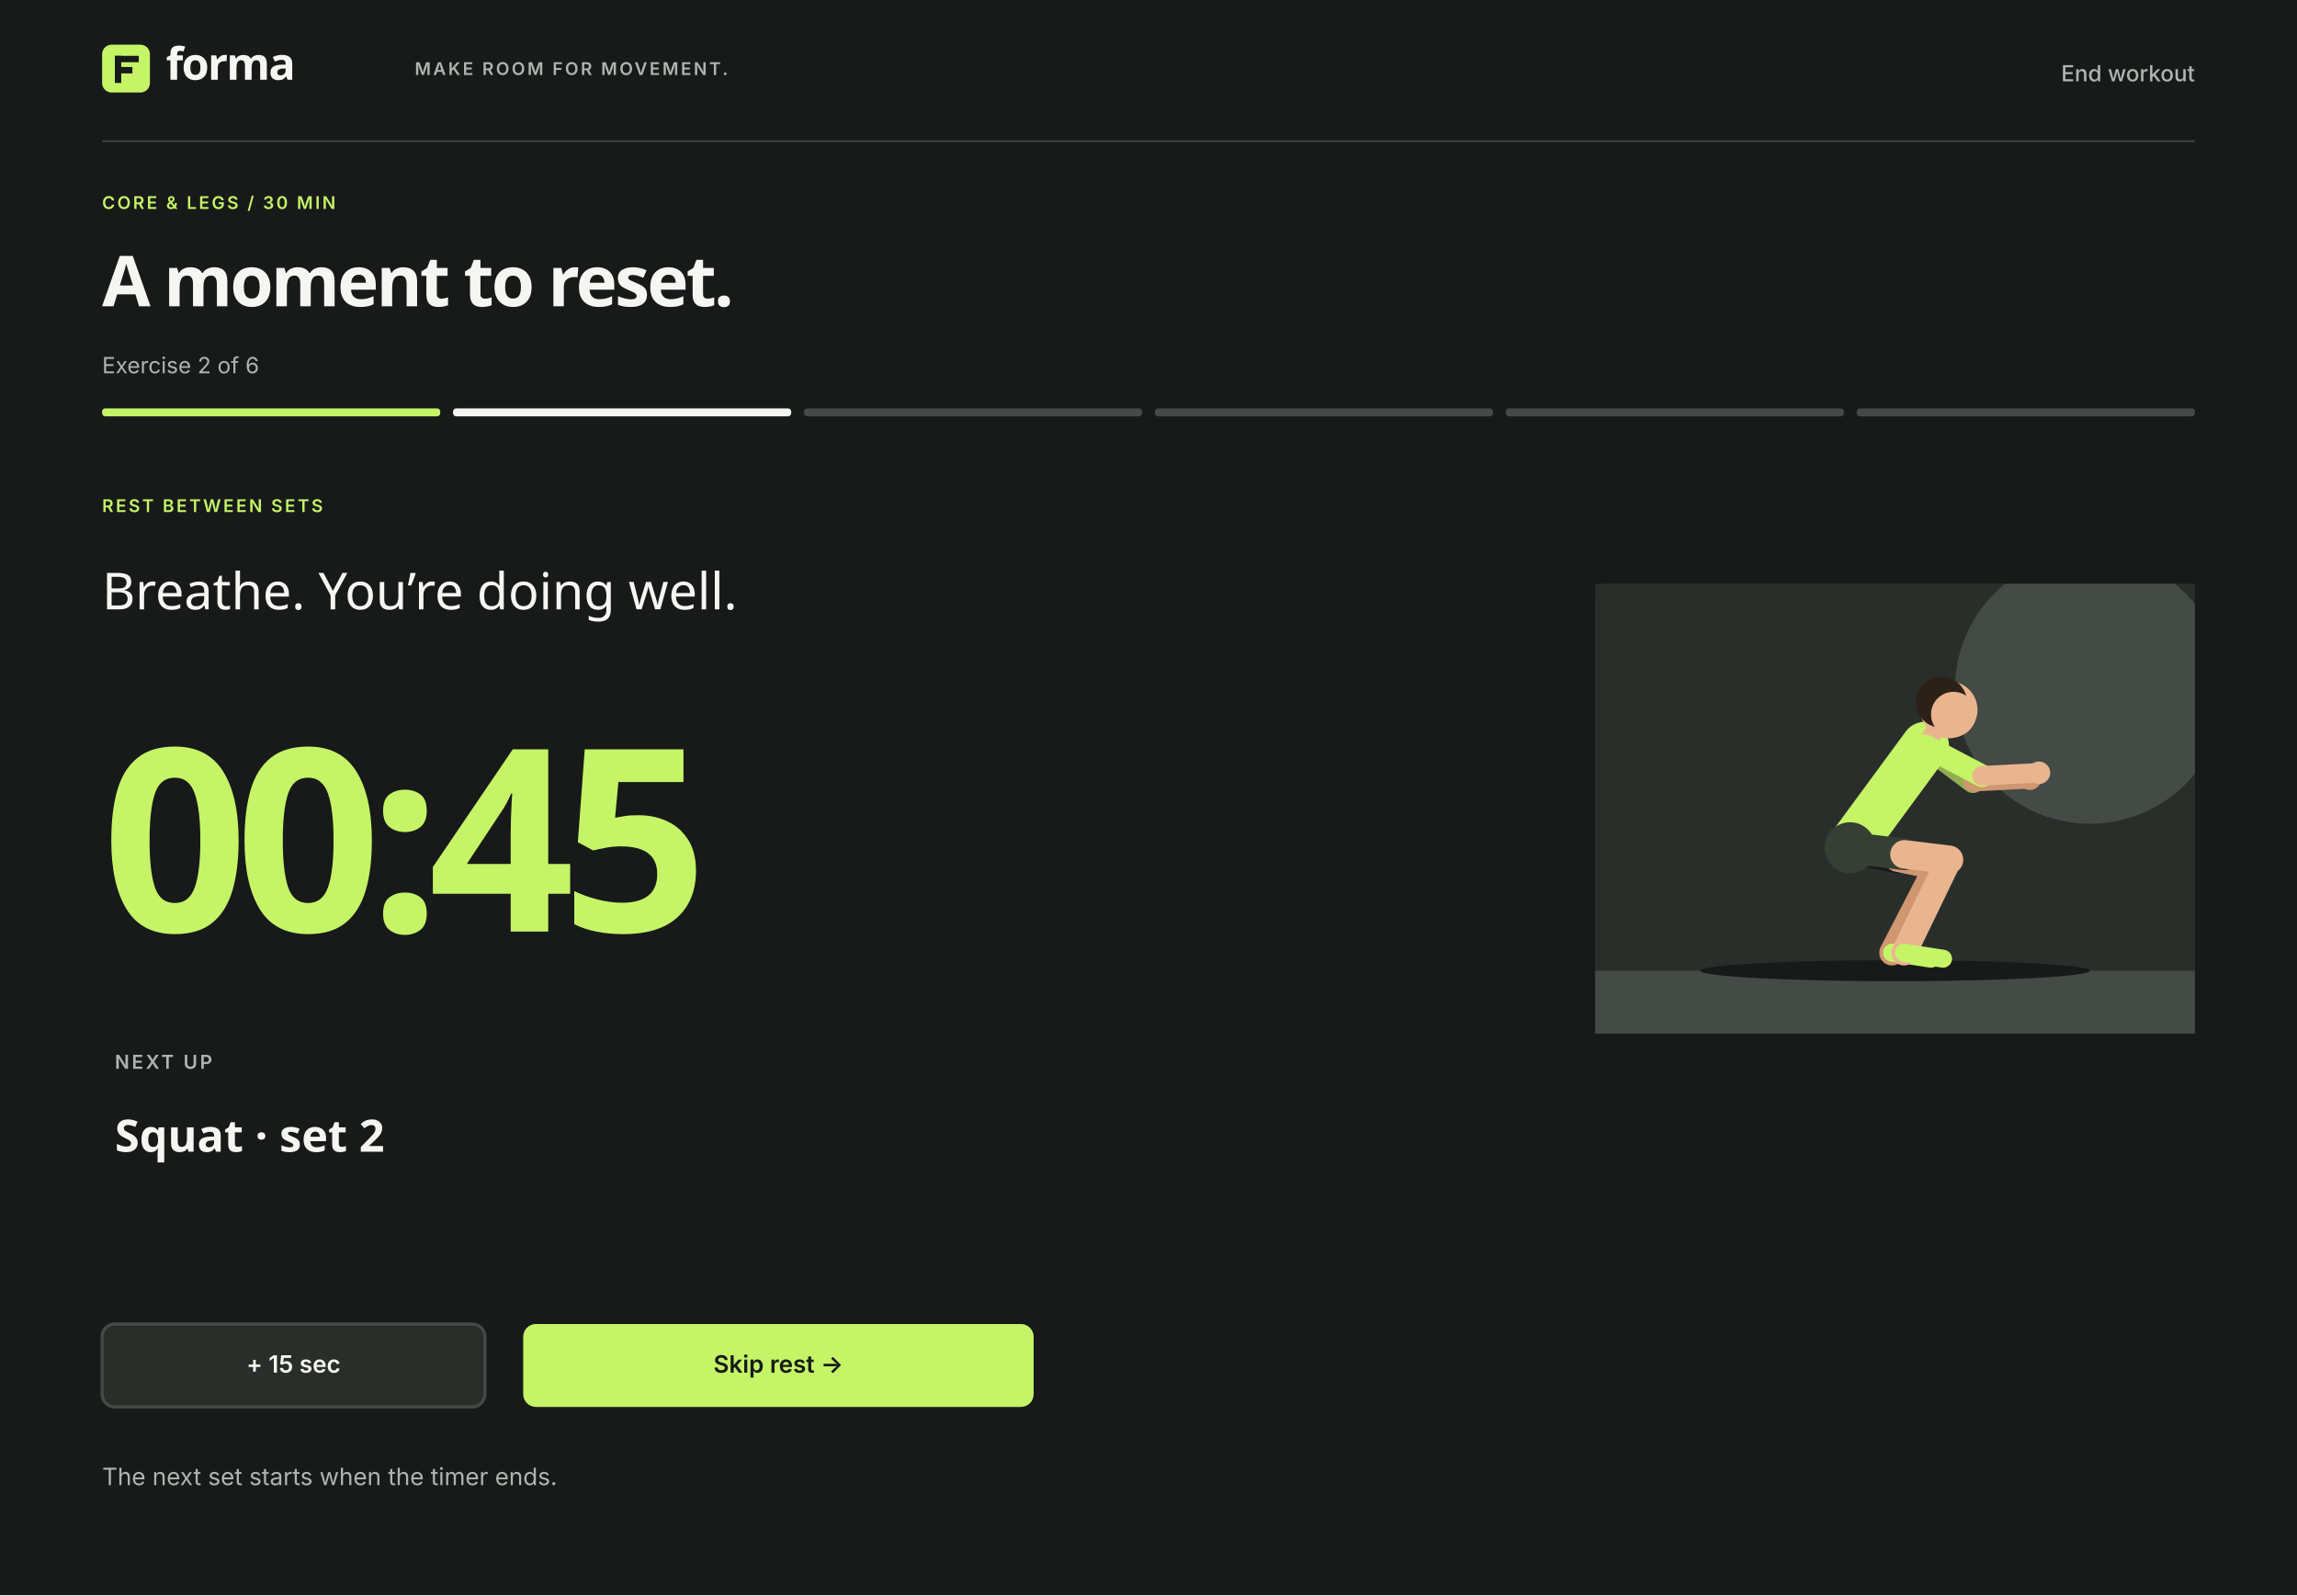
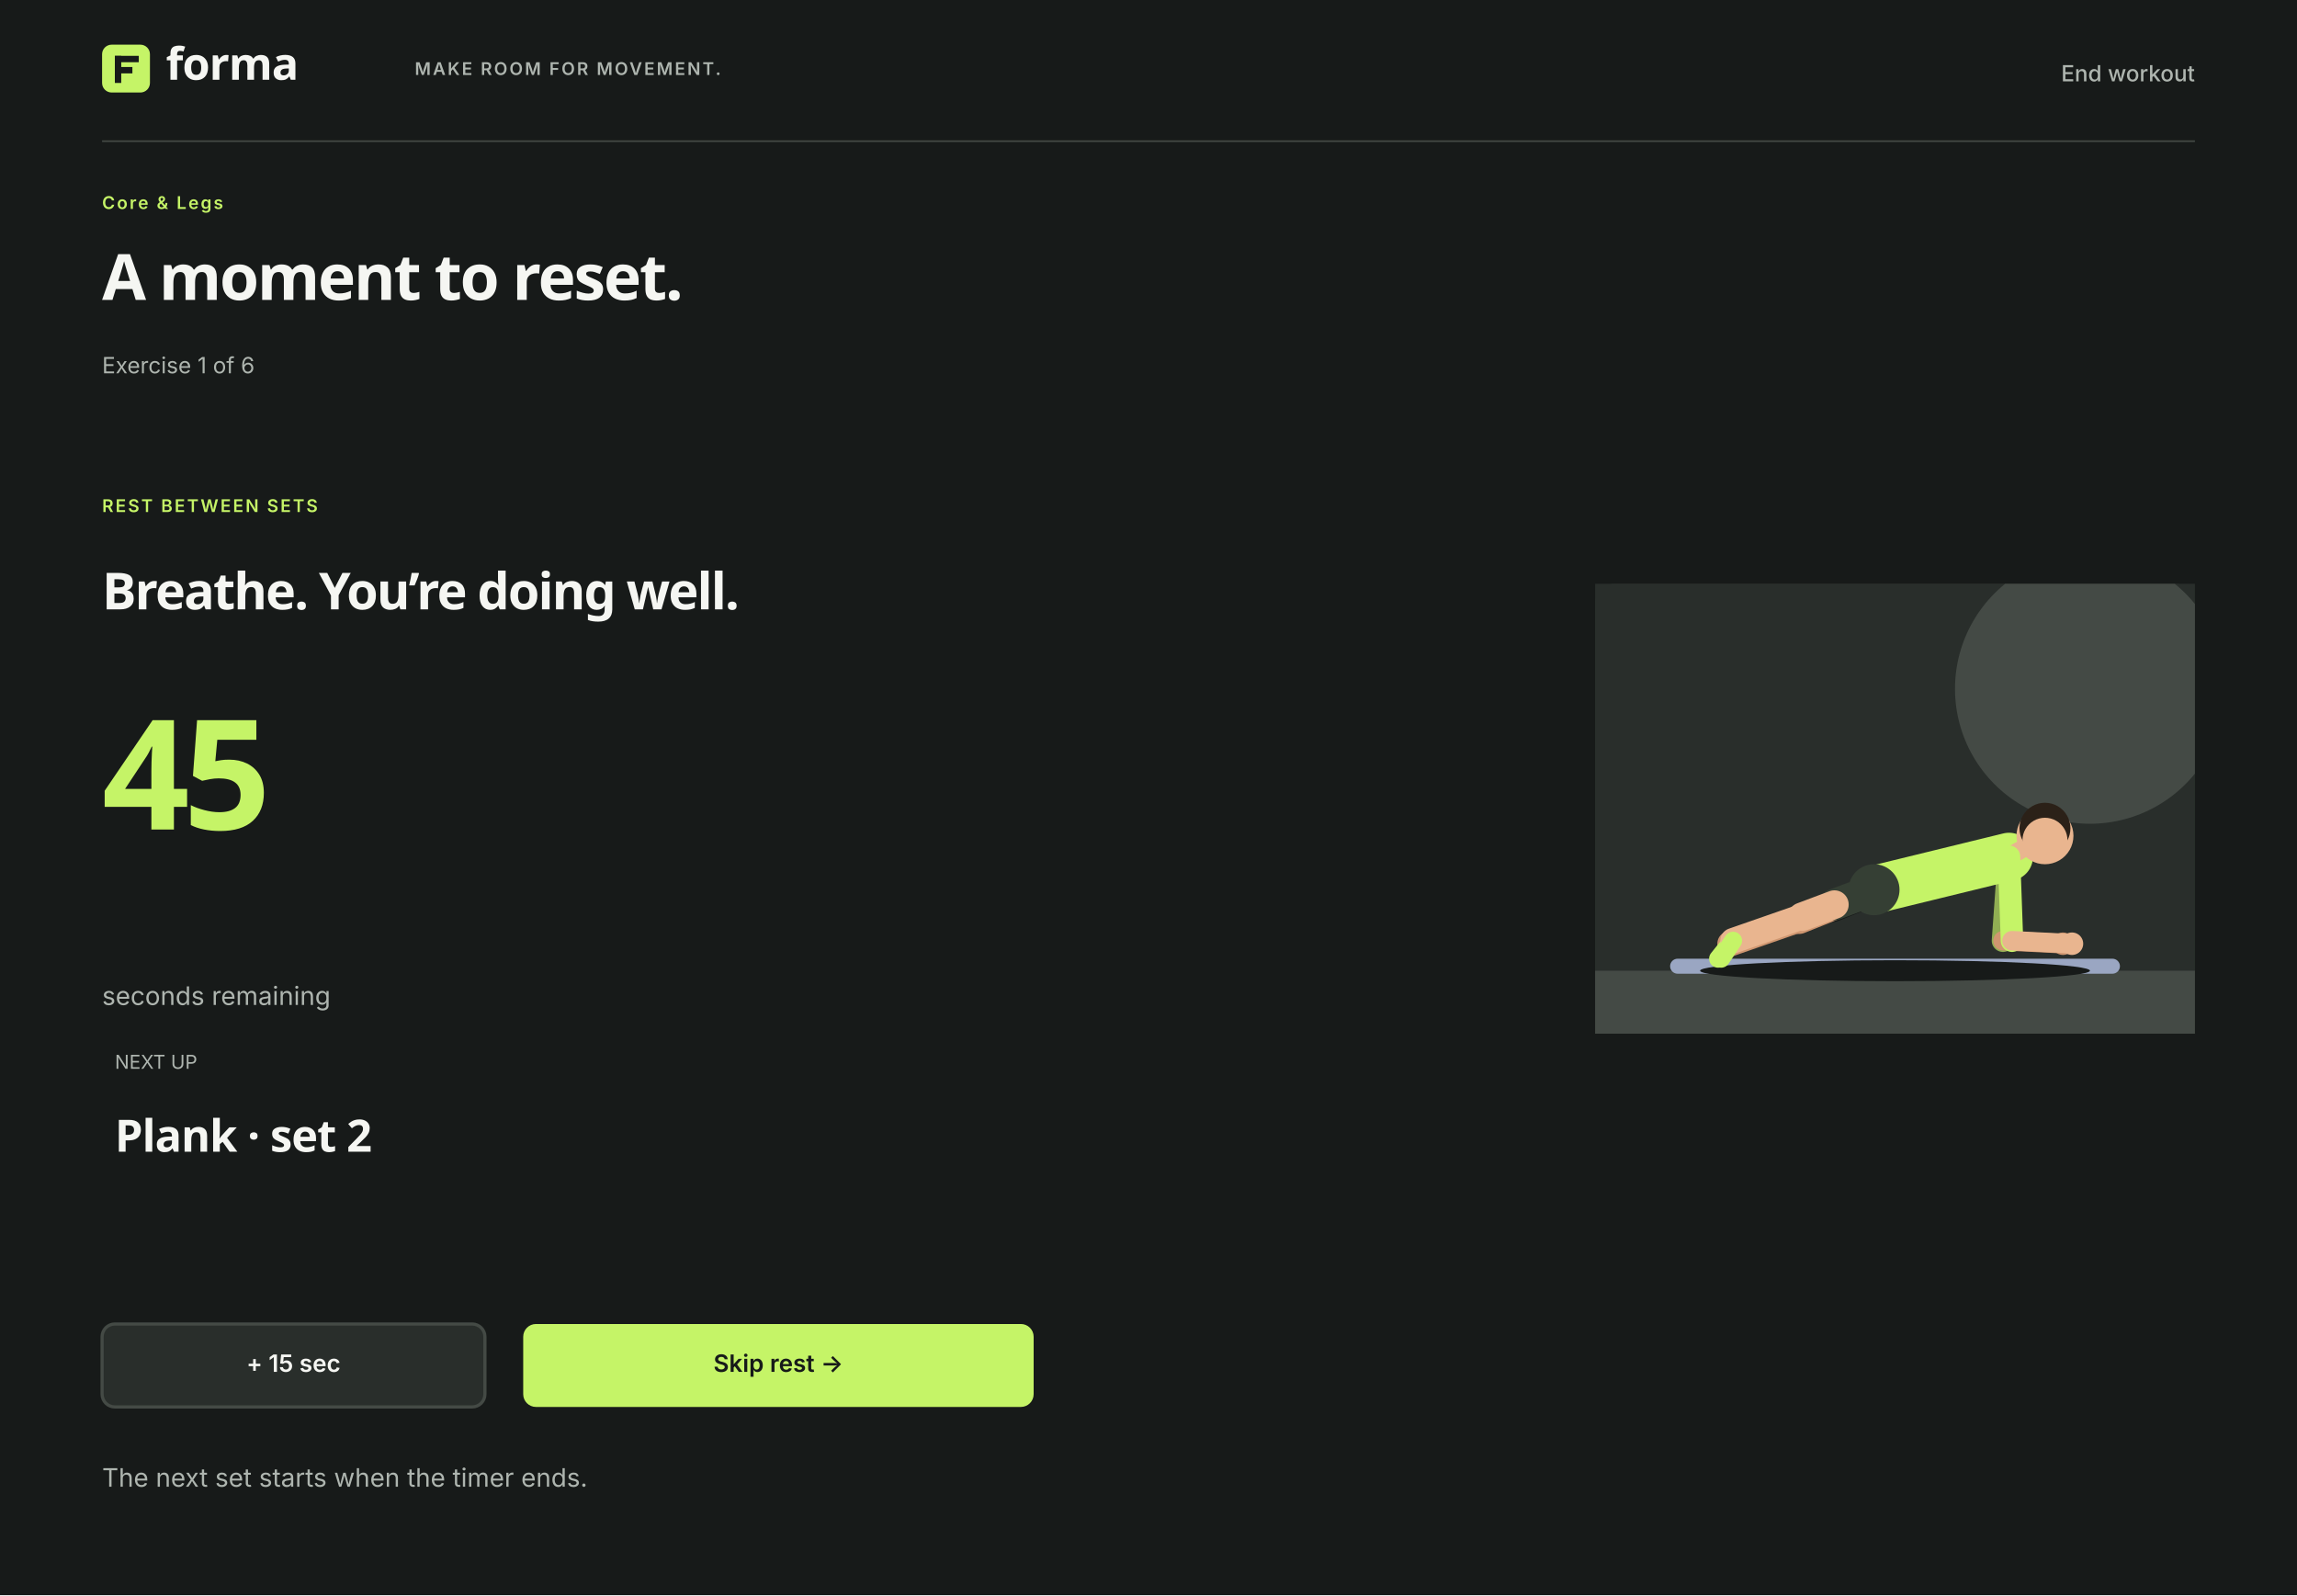
<svg xmlns="http://www.w3.org/2000/svg" width="1440" height="1000" viewBox="0 0 1440 1000">
  <defs>
    <clipPath id="clip0">
      <rect width="1440" height="1000" />
    </clipPath>
    <clipPath id="clip1">
      <rect width="30" height="30" />
    </clipPath>
    <clipPath id="clip2">
      <rect width="376" height="282" />
    </clipPath>
    <clipPath id="clip3">
      <rect width="376" height="282" />
    </clipPath>
  </defs>
  <g>
    <rect width="1440" height="1000" fill="#171A19" />
    <g clip-path="url(#clip0)">
      <g transform="translate(64, 28)">
        <rect width="30" height="30" rx="6" ry="6" fill="#C5F467" />
        <g clip-path="url(#clip1)">
          <g transform="translate(8, 7)">
            <rect width="4" height="17" fill="#171A19" />
          </g>
          <g transform="translate(8, 7)">
            <rect width="15" height="4" fill="#171A19" />
          </g>
          <g transform="translate(8, 14)">
            <rect width="11" height="4" fill="#171A19" />
          </g>
        </g>
      </g>
      <g transform="translate(104, 22)">
-         <text x="0" y="28" font-family="Space Grotesk" font-size="28" font-weight="700" fill="#F5F6F2" letter-spacing="-1">forma</text>
+         <text x="0" y="28" font-family="Space Grotesk" font-size="28" font-weight="600" fill="#F5F6F2" letter-spacing="-0.5">forma</text>
      </g>
      <g transform="translate(260, 36)">
-         <text x="0" y="11" font-family="Inter" font-size="11" font-weight="600" fill="#AEB5AF" letter-spacing="1.4">MAKE ROOM FOR MOVEMENT.</text>
+         <text x="0" y="11" font-family="Inter" font-size="11" font-weight="600" fill="#AEB5AF" letter-spacing="1.2">MAKE ROOM FOR MOVEMENT.</text>
      </g>
      <g transform="translate(1180, 37)">
        <text x="196" y="14" font-family="Inter" font-size="14" font-weight="500" fill="#AEB5AF" text-anchor="end">End workout</text>
      </g>
      <g transform="translate(64, 88)">
        <rect width="1312" height="1" fill="#444A45" />
      </g>
      <g transform="translate(64, 120)">
-         <text x="0" y="11" font-family="Inter" font-size="11" font-weight="600" fill="#C5F467" letter-spacing="1.4">CORE &amp; LEGS / 30 MIN</text>
+         <text x="0" y="11" font-family="Inter" font-size="11" font-weight="600" fill="#C5F467" letter-spacing="1.2">Core &amp; Legs</text>
      </g>
      <g transform="translate(64, 148)">
-         <text x="0" y="44" font-family="Space Grotesk" font-size="44" font-weight="600" fill="#F5F6F2" letter-spacing="-1.6">A moment to reset.</text>
+         <text x="0" y="40" font-family="Space Grotesk" font-size="40" font-weight="600" fill="#F5F6F2" letter-spacing="-1.2">A moment to reset.</text>
      </g>
      <g transform="translate(64, 220)">
-         <text x="0" y="14" font-family="Inter" font-size="14" fill="#AEB5AF">Exercise 2 of 6</text>
-       </g>
-       <g transform="translate(64, 256)">
-         <rect width="212" height="5" rx="2" ry="2" fill="#C5F467" />
-       </g>
-       <g transform="translate(284, 256)">
-         <rect width="212" height="5" rx="2" ry="2" fill="#F5F6F2" />
-       </g>
-       <g transform="translate(504, 256)">
-         <rect width="212" height="5" rx="2" ry="2" fill="#444A45" />
-       </g>
-       <g transform="translate(724, 256)">
-         <rect width="212" height="5" rx="2" ry="2" fill="#444A45" />
-       </g>
-       <g transform="translate(944, 256)">
-         <rect width="212" height="5" rx="2" ry="2" fill="#444A45" />
-       </g>
-       <g transform="translate(1164, 256)">
-         <rect width="212" height="5" rx="2" ry="2" fill="#444A45" />
+         <text x="0" y="14" font-family="Inter" font-size="14" fill="#AEB5AF">Exercise 1 of 6</text>
      </g>
      <g transform="translate(64, 310)">
-         <text x="0" y="11" font-family="Inter" font-size="11" font-weight="600" fill="#C5F467" letter-spacing="1.4">REST BETWEEN SETS</text>
+         <text x="0" y="11" font-family="Inter" font-size="11" font-weight="600" fill="#C5F467" letter-spacing="1.2">REST BETWEEN SETS</text>
      </g>
      <g transform="translate(64, 350)">
-         <text x="0" y="32" font-family="Space Grotesk" font-size="32" font-weight="500" fill="#F5F6F2">Breathe. You’re doing well.</text>
+         <text x="0" y="32" font-family="Space Grotesk" font-size="32" font-weight="600" fill="#F5F6F2" letter-spacing="-1">Breathe. You’re doing well.</text>
      </g>
      <g transform="translate(64, 424)">
-         <text x="0" y="160" font-family="Space Grotesk" font-size="160" font-weight="600" fill="#C5F467" letter-spacing="-8">00:45</text>
+         <text x="0" y="96" font-family="Space Grotesk" font-size="96" font-weight="600" fill="#C5F467" letter-spacing="-4">45</text>
      </g>
      <g transform="translate(72, 658)">
-         <text x="0" y="12" font-family="Inter" font-size="12" font-weight="600" fill="#AEB5AF" letter-spacing="1.5">NEXT UP</text>
+         <text x="0" y="12" font-family="Inter" font-size="12" fill="#AEB5AF">NEXT UP</text>
      </g>
      <g transform="translate(72, 694)">
-         <text x="0" y="28" font-family="Space Grotesk" font-size="28" font-weight="600" fill="#F5F6F2">Squat · set 2</text>
+         <text x="0" y="28" font-family="Space Grotesk" font-size="28" font-weight="600" fill="#F5F6F2" letter-spacing="-0.5">Plank · set 2</text>
      </g>
      <g transform="translate(1000, 366)">
        <rect width="376" height="282" rx="12" ry="12" fill="#292E2B" />
        <g clip-path="url(#clip2)">
          <g clip-path="url(#clip3)">
            <g transform="translate(0, -18.8)">
              <path d="M0 18.8L376 18.8L376 300.8L0 300.8L0 18.8Z" fill="#292E2B" />
              <path d="M225.6 84.6C225.6 114.82 241.72 142.75 267.9 157.87C294.08 172.98 326.32 172.98 352.5 157.87C378.68 142.75 394.8 114.82 394.8 84.6C394.8 54.38 378.68 26.45 352.5 11.33C326.32 -3.78 294.08 -3.78 267.9 11.33C241.72 26.45 225.6 54.38 225.6 84.6Z" fill="#444A45" />
              <path d="M0 261.32L376 261.32L376 300.8L0 300.8L0 261.32Z" fill="#444A45" />
+               <path d="M51.7 253.8L324.3 253.8C325.55 253.8 326.74 254.3 327.62 255.18C328.5 256.06 329 257.25 329 258.5L329 258.5C329 259.75 328.5 260.94 327.62 261.82C326.74 262.7 325.55 263.2 324.3 263.2L51.7 263.2C49.1 263.2 47 261.1 47 258.5L47 258.5C47 255.9 49.1 253.8 51.7 253.8Z" fill="#9AA6C2" />
              <path d="M65.8 261.32C65.8 264.95 120.51 267.9 188 267.9C255.49 267.9 310.2 264.95 310.2 261.32C310.2 257.69 255.49 254.74 188 254.74C120.51 254.74 65.8 257.69 65.8 261.32Z" fill="#171A19" />
            </g>
-             <g transform="translate(159.8, 165.44)">
-               <path d="M0 0L29.99 6.2" fill="#000000" stroke="#171A19" stroke-width="19.74" stroke-linecap="round" />
+             <g transform="translate(148.99, 191.76)">
+               <path d="M25.85 0L0 10.34" fill="#000000" stroke="#171A19" stroke-width="19.74" stroke-linecap="round" />
            </g>
-             <g transform="translate(189.79, 171.64)">
-               <path d="M0 0L24.53 5.08" fill="#000000" stroke="#CF9670" stroke-width="17.86" stroke-linecap="round" />
+             <g transform="translate(127.84, 202.1)">
+               <path d="M21.15 0L0 8.46" fill="#000000" stroke="#CF9670" stroke-width="17.86" stroke-linecap="round" />
            </g>
-             <g transform="translate(186.12, 176.72)">
-               <path d="M28.2 0L0 54.52" fill="#000000" stroke="#CF9670" stroke-width="15.98" stroke-linecap="round" />
+             <g transform="translate(84.6, 210.56)">
+               <path d="M43.24 0L0 15.04" fill="#000000" stroke="#CF9670" stroke-width="15.98" stroke-linecap="round" />
            </g>
-             <g transform="translate(186.12, 231.24)">
-               <path d="M0 0L24.44 3.76" fill="#000000" stroke="#C5F467" stroke-width="11.28" stroke-linecap="round" />
+             <g transform="translate(77.08, 225.6)">
+               <path d="M7.52 0L0 9.4" fill="#000000" stroke="#C5F467" stroke-width="11.28" stroke-linecap="round" />
            </g>
-             <g transform="translate(206.8, 101.52)">
-               <path d="M0 0L30.08 22.56" fill="#000000" stroke="#91AE53" stroke-width="14.1" stroke-linecap="round" />
+             <g transform="translate(255.68, 171.08)">
+               <path d="M3.76 0L0 52.64" fill="#000000" stroke="#91AE53" stroke-width="14.1" stroke-linecap="round" />
            </g>
-             <g transform="translate(236.88, 122.2)">
-               <path d="M0 1.88L35.72 0" fill="#000000" stroke="#CF9670" stroke-width="12.22" stroke-linecap="round" />
+             <g transform="translate(255.68, 223.72)">
+               <path d="M0 0L37.6 1.88" fill="#000000" stroke="#CF9670" stroke-width="12.22" stroke-linecap="round" />
            </g>
-             <g transform="translate(265.55, 115.15)">
-               <path d="M0 7.05C0 9.57 1.34 11.9 3.52 13.16C5.71 14.41 8.39 14.41 10.58 13.16C12.76 11.9 14.1 9.57 14.1 7.05C14.1 4.53 12.76 2.2 10.58 0.94C8.39 -0.31 5.71 -0.31 3.52 0.94C1.34 2.2 0 4.53 0 7.05" fill="#CF9670" />
+             <g transform="translate(286.23, 218.55)">
+               <path d="M0 7.05C0 10.94 3.16 14.1 7.05 14.1C10.94 14.1 14.1 10.94 14.1 7.05C14.1 3.16 10.94 0 7.05 0C3.16 0 0 3.16 0 7.05Z" fill="#CF9670" />
            </g>
-             <g transform="translate(159.8, 101.52)">
-               <path d="M47 0L0 63.92" fill="#000000" stroke="#C5F467" stroke-width="30.08" stroke-linecap="round" />
+             <g transform="translate(174.84, 171.08)">
+               <path d="M84.6 0L0 20.68" fill="#000000" stroke="#C5F467" stroke-width="30.08" stroke-linecap="round" />
            </g>
-             <g transform="translate(143.82, 149.46)">
-               <path d="M0 15.98C0 24.81 7.15 31.96 15.98 31.96C24.81 31.96 31.96 24.81 31.96 15.98C31.96 7.15 24.81 0 15.98 0C7.15 0 0 7.15 0 15.98" fill="#353F34" />
+             <g transform="translate(158.86, 175.78)">
+               <path d="M0 15.98C0 24.81 7.15 31.96 15.98 31.96C24.81 31.96 31.96 24.81 31.96 15.98C31.96 7.15 24.81 0 15.98 0C7.15 0 0 7.15 0 15.98Z" fill="#353F34" />
            </g>
-             <g transform="translate(159.8, 165.44)">
-               <path d="M0 0L34.12 4.14" fill="#000000" stroke="#353F34" stroke-width="19.74" stroke-linecap="round" />
+             <g transform="translate(150.02, 191.76)">
+               <path d="M24.82 0L0 9.31" fill="#000000" stroke="#353F34" stroke-width="19.74" stroke-linecap="round" />
            </g>
-             <g transform="translate(193.92, 169.58)">
-               <path d="M0 0L27.92 3.38" fill="#000000" stroke="#E9B58F" stroke-width="17.86" stroke-linecap="round" />
+             <g transform="translate(129.72, 201.07)">
+               <path d="M20.3 0L0 7.61" fill="#000000" stroke="#E9B58F" stroke-width="17.86" stroke-linecap="round" />
            </g>
-             <g transform="translate(193.64, 172.96)">
-               <path d="M28.2 0L0 58.28" fill="#000000" stroke="#E9B58F" stroke-width="15.98" stroke-linecap="round" />
+             <g transform="translate(86.48, 208.68)">
+               <path d="M43.24 0L0 15.04" fill="#000000" stroke="#E9B58F" stroke-width="15.98" stroke-linecap="round" />
            </g>
-             <g transform="translate(193.64, 231.24)">
-               <path d="M0 0L24.44 3.76" fill="#000000" stroke="#C5F467" stroke-width="11.28" stroke-linecap="round" />
+             <g transform="translate(78.96, 223.72)">
+               <path d="M7.52 0L0 11.28" fill="#000000" stroke="#C5F467" stroke-width="11.28" stroke-linecap="round" />
            </g>
-             <g transform="translate(206.8, 78.96)">
-               <path d="M0 22.56L15.04 0" fill="#000000" stroke="#E9B58F" stroke-width="11.28" stroke-linecap="round" />
+             <g transform="translate(259.44, 157.92)">
+               <path d="M0 13.16L22.56 0" fill="#000000" stroke="#E9B58F" stroke-width="11.28" stroke-linecap="round" />
            </g>
-             <g transform="translate(201.16, 58.28)">
-               <path d="M2.82 20.68C2.82 30.54 10.82 38.54 20.68 38.54C30.54 38.54 38.54 30.54 38.54 20.68C38.54 10.82 30.54 2.82 20.68 2.82C10.82 2.82 2.82 10.82 2.82 20.68Z" fill="#E9B58F" />
-               <path d="M0 15.98C0 21.69 3.05 26.96 7.99 29.82C12.93 32.67 19.03 32.67 23.97 29.82C28.91 26.96 31.96 21.69 31.96 15.98C31.96 10.27 28.91 5 23.97 2.14C19.03 -0.71 12.93 -0.71 7.99 2.14C3.05 5 0 10.27 0 15.98Z" fill="#2B2118" />
-               <path d="M9.4 23.5C9.4 28.54 12.09 33.19 16.45 35.71C20.81 38.23 26.19 38.23 30.55 35.71C34.91 33.19 37.6 28.54 37.6 23.5C37.6 18.46 34.91 13.81 30.55 11.29C26.19 8.77 20.81 8.77 16.45 11.29C12.09 13.81 9.4 18.46 9.4 23.5Z" fill="#E9B58F" />
+             <g transform="translate(264.14, 137.24)">
+               <path d="M0 20.68C0 27.06 3.4 32.96 8.93 36.15C14.46 39.34 21.26 39.34 26.79 36.15C32.32 32.96 35.72 27.06 35.72 20.68C35.72 14.3 32.32 8.4 26.79 5.21C21.26 2.02 14.46 2.02 8.93 5.21C3.4 8.4 0 14.3 0 20.68Z" fill="#E9B58F" />
+               <path d="M1.88 15.98C1.88 21.69 4.93 26.96 9.87 29.82C14.81 32.67 20.91 32.67 25.85 29.82C30.79 26.96 33.84 21.69 33.84 15.98C33.84 10.27 30.79 5 25.85 2.14C20.91 -0.71 14.81 -0.71 9.87 2.14C4.93 5 1.88 10.27 1.88 15.98Z" fill="#2B2118" />
+               <path d="M3.76 23.5C3.76 28.54 6.45 33.19 10.81 35.71C15.17 38.23 20.55 38.23 24.91 35.71C29.27 33.19 31.96 28.54 31.96 23.5C31.96 18.46 29.27 13.81 24.91 11.29C20.55 8.77 15.17 8.77 10.81 11.29C6.45 13.81 3.76 18.46 3.76 23.5Z" fill="#E9B58F" />
            </g>
-             <g transform="translate(206.8, 101.52)">
-               <path d="M0 0L35.72 18.8" fill="#000000" stroke="#C5F467" stroke-width="14.1" stroke-linecap="round" />
+             <g transform="translate(259.44, 171.08)">
+               <path d="M0 0L1.88 52.64" fill="#000000" stroke="#C5F467" stroke-width="14.1" stroke-linecap="round" />
            </g>
-             <g transform="translate(242.52, 118.44)">
-               <path d="M0 1.88L35.72 0" fill="#000000" stroke="#E9B58F" stroke-width="12.22" stroke-linecap="round" />
+             <g transform="translate(261.32, 223.72)">
+               <path d="M0 0L37.6 1.88" fill="#000000" stroke="#E9B58F" stroke-width="12.22" stroke-linecap="round" />
            </g>
-             <g transform="translate(271.19, 111.39)">
+             <g transform="translate(291.87, 218.55)">
              <path d="M0 7.05C0 9.57 1.34 11.9 3.52 13.16C5.71 14.41 8.39 14.41 10.58 13.16C12.76 11.9 14.1 9.57 14.1 7.05C14.1 4.53 12.76 2.2 10.58 0.94C8.39 -0.31 5.71 -0.31 3.52 0.94C1.34 2.2 0 4.53 0 7.05" fill="#E9B58F" />
            </g>
          </g>
        </g>
      </g>
      <g transform="translate(64, 830)">
        <rect width="240" height="52" rx="8" ry="8" fill="#292E2B" stroke="#444A45" stroke-width="2" />
-         <g transform="translate(20, 15.5)">
+         <g transform="translate(20, 15)">
          <text x="100" y="15" font-family="Inter" font-size="15" font-weight="600" fill="#F5F6F2" text-anchor="middle">+ 15 sec</text>
        </g>
      </g>
      <g transform="translate(328, 830)">
        <rect width="320" height="52" rx="8" ry="8" fill="#C5F467" />
-         <g transform="translate(20, 15.5)">
+         <g transform="translate(20, 15)">
          <text x="140" y="15" font-family="Inter" font-size="15" font-weight="600" fill="#171A19" text-anchor="middle">Skip rest   →</text>
        </g>
      </g>
      <g transform="translate(64, 916)">
-         <text x="0" y="15" font-family="Inter" font-size="15" fill="#AEB5AF">The next set starts when the timer ends.</text>
+         <text x="0" y="16" font-family="Inter" font-size="16" fill="#AEB5AF">The next set starts when the timer ends.</text>
+       </g>
+       <g transform="translate(64, 614)">
+         <text x="0" y="16" font-family="Inter" font-size="16" fill="#AEB5AF">seconds remaining</text>
      </g>
    </g>
  </g>
</svg>
